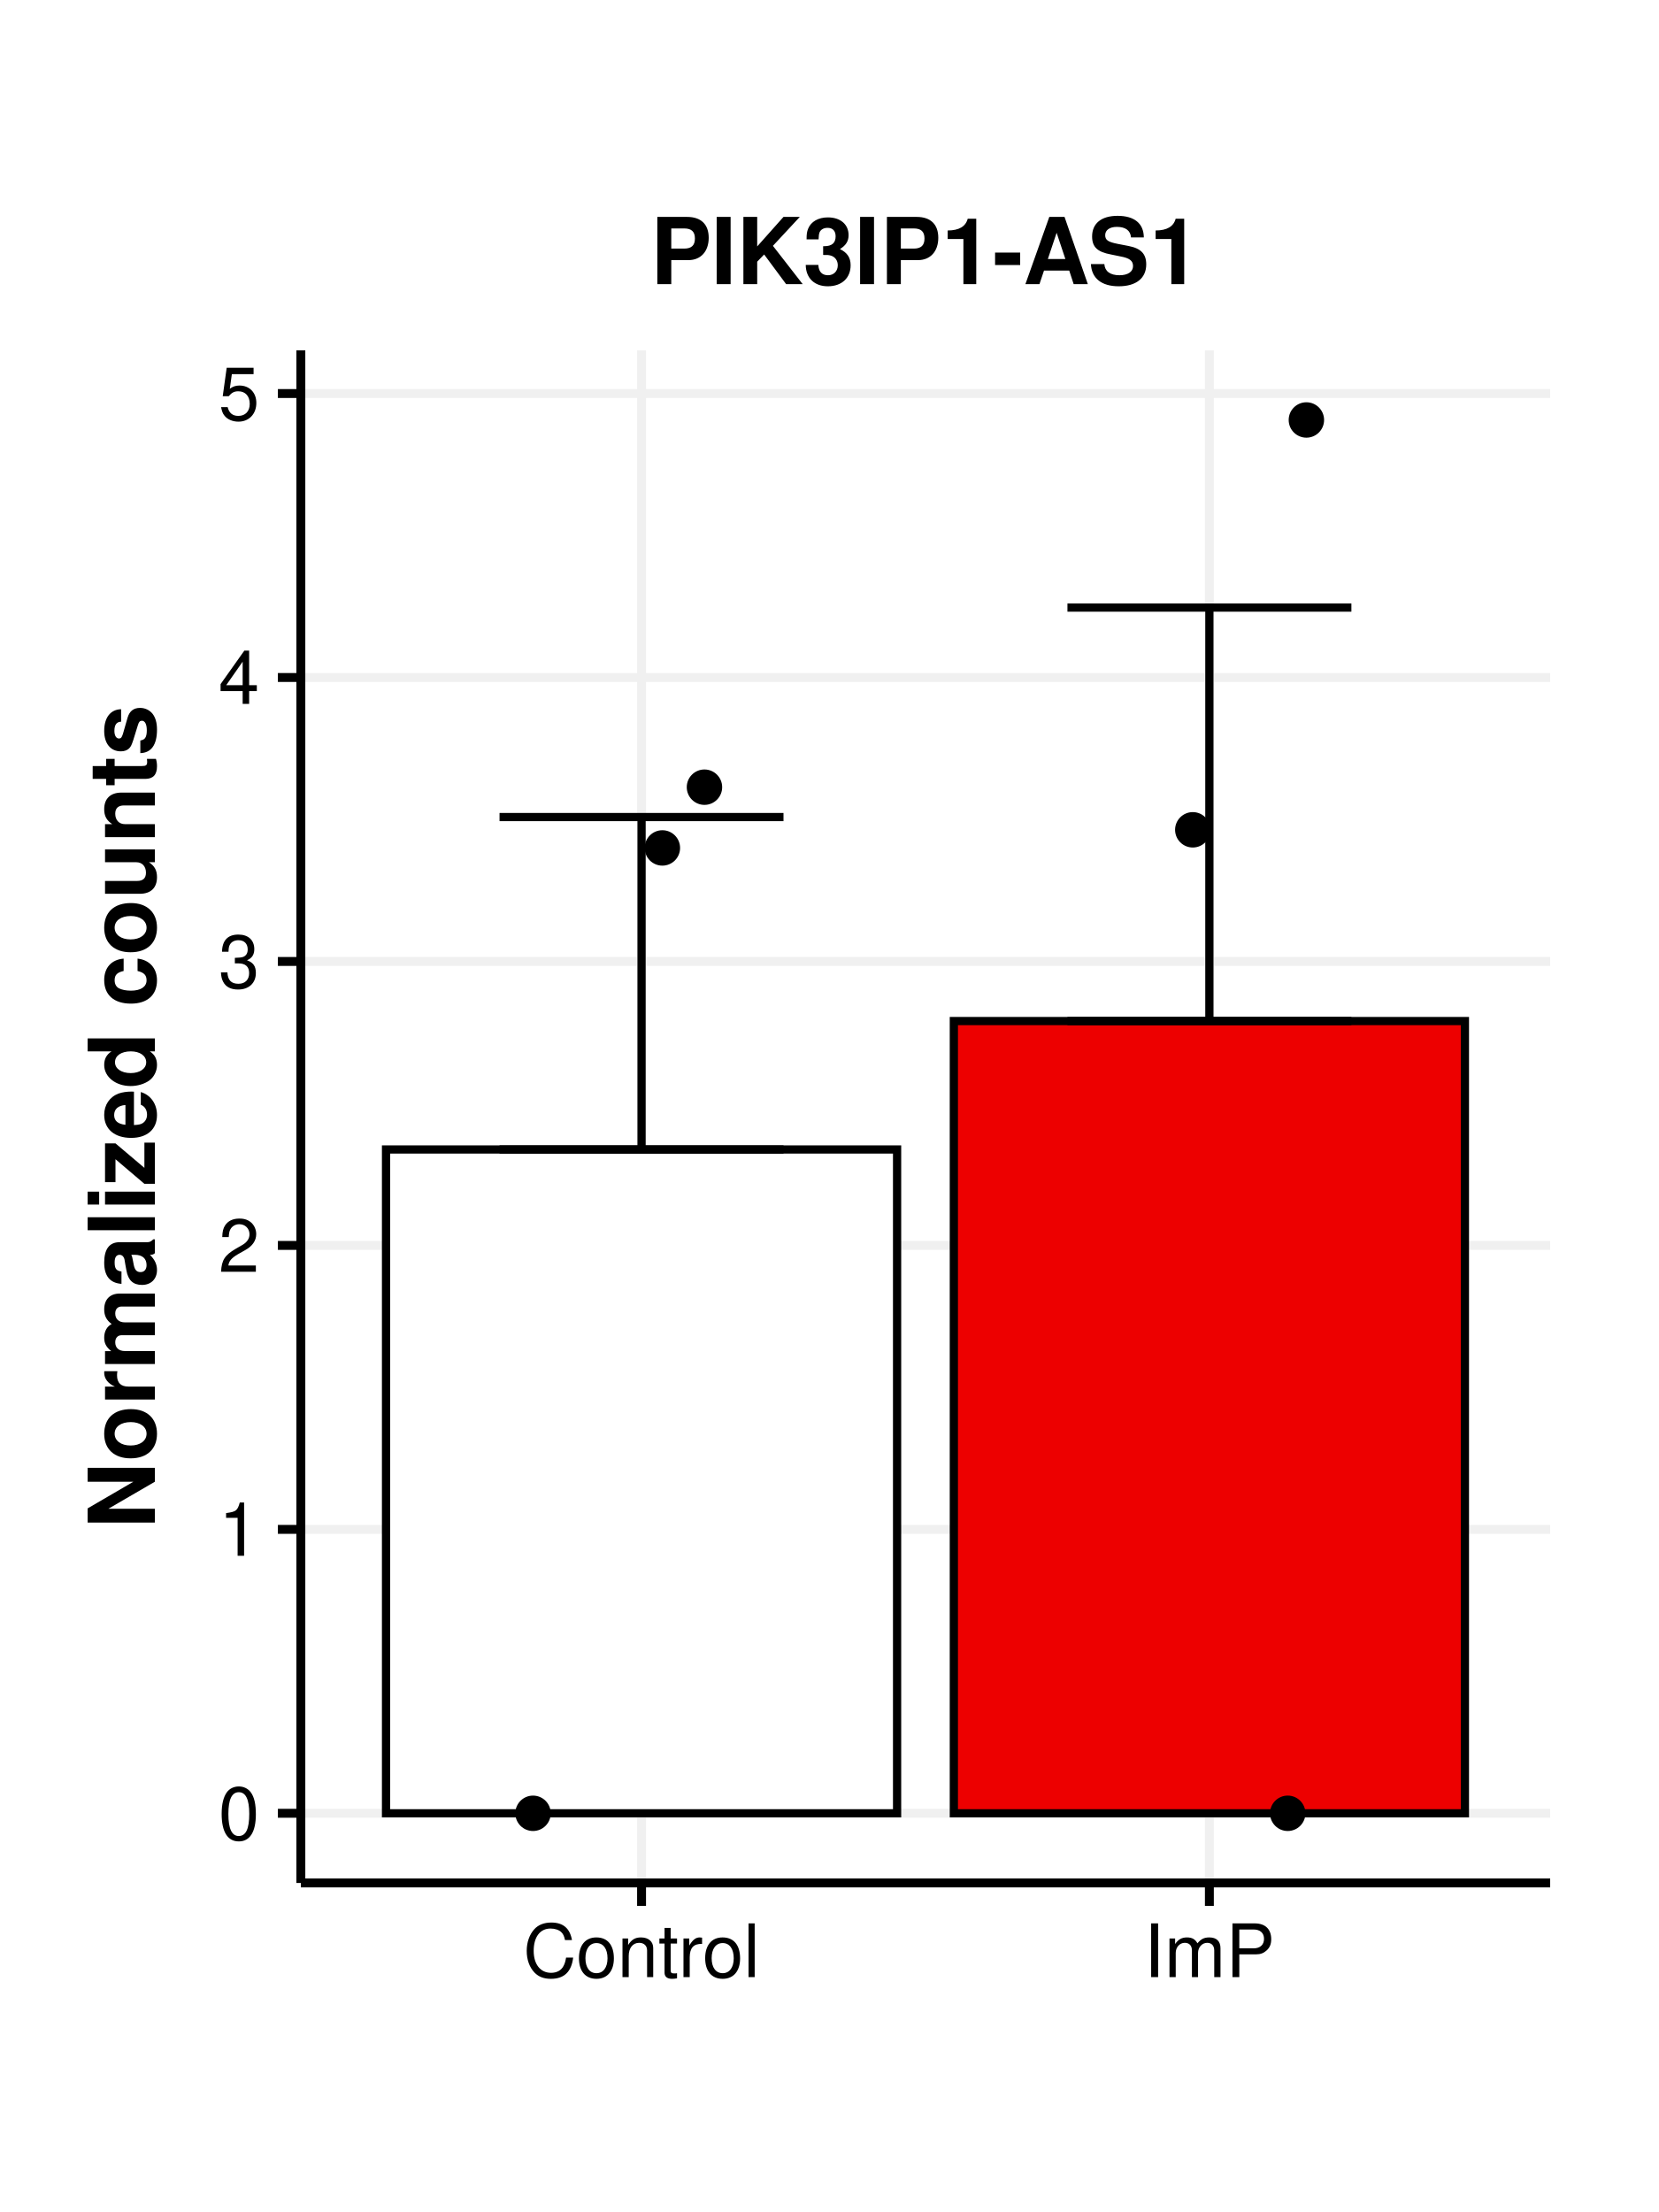
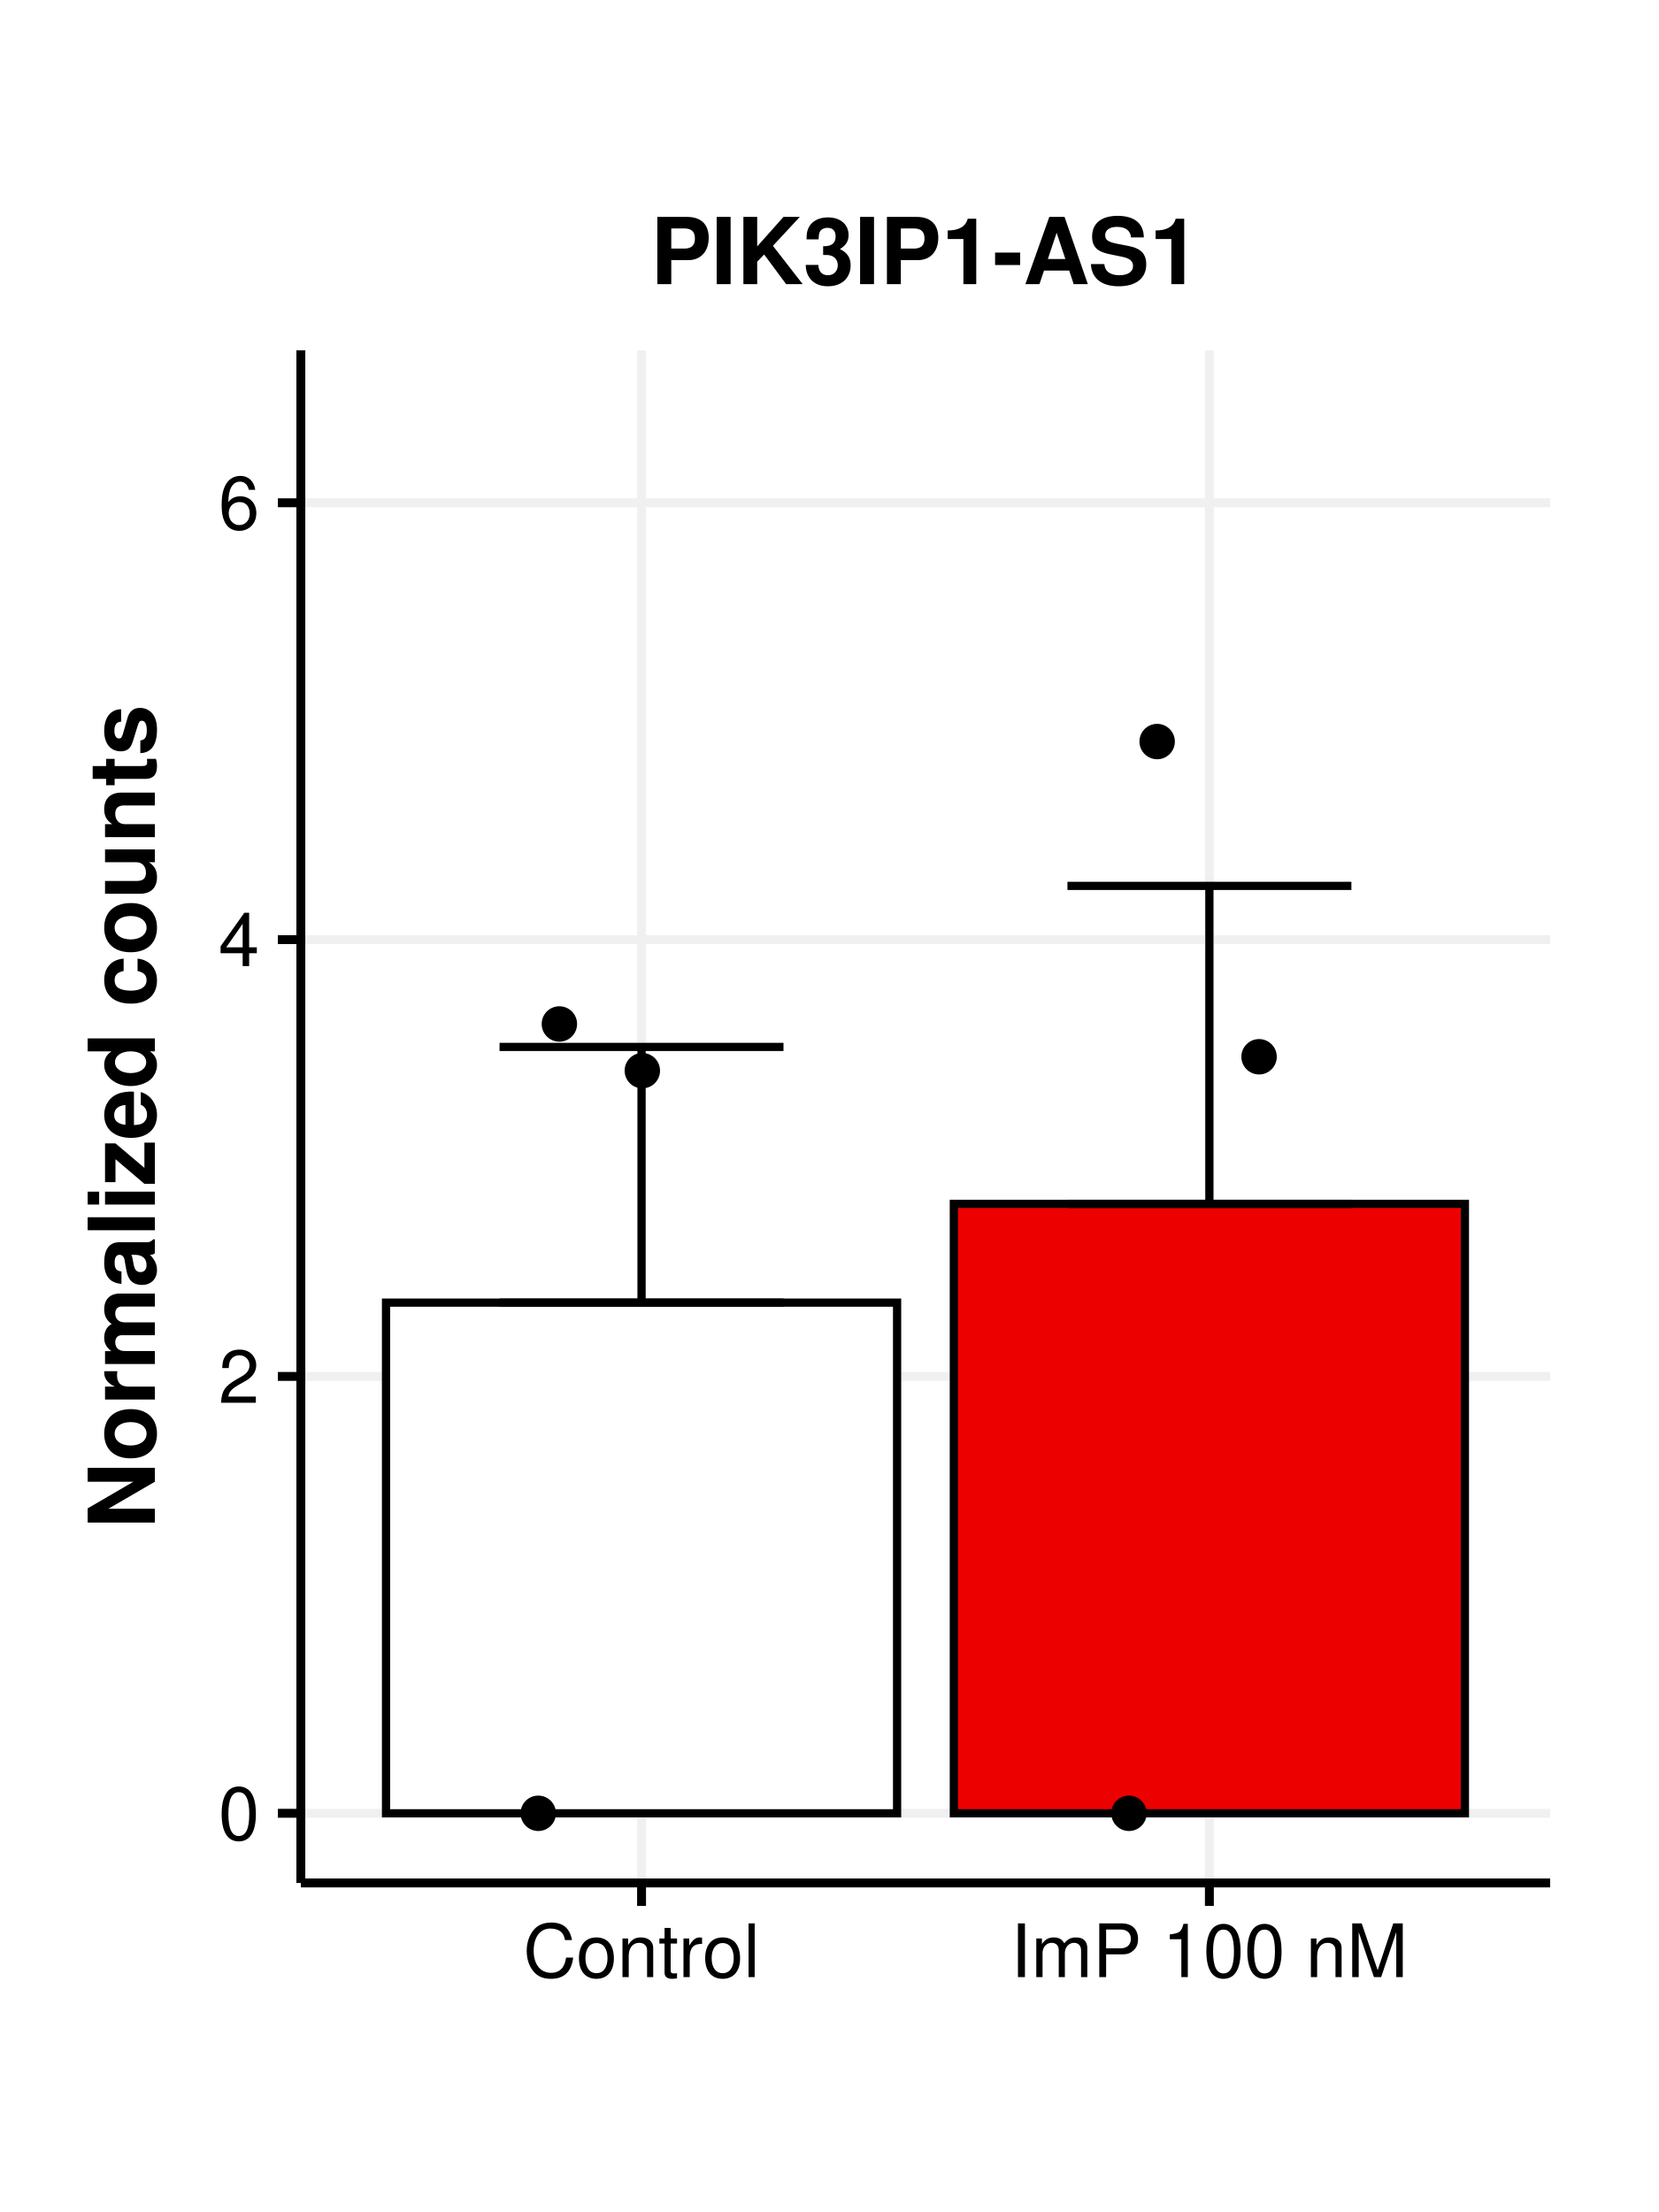
<svg xmlns="http://www.w3.org/2000/svg" class="svglite" width="216.00pt" height="288.00pt" viewBox="0 0 216.00 288.00">
  <defs>
    <style type="text/css">
    .svglite line, .svglite polyline, .svglite polygon, .svglite path, .svglite rect, .svglite circle {
      fill: none;
      stroke: #000000;
      stroke-linecap: round;
      stroke-linejoin: round;
      stroke-miterlimit: 10.00;
    }
    .svglite text {
      white-space: pre;
    }
  </style>
  </defs>
  <rect width="100%" height="100%" style="stroke: none; fill: #FFFFFF;" />
  <defs>
    <clipPath id="cpMC4wMHwyMTYuMDB8MC4wMHwyODguMDA=">
      <rect x="0.00" y="0.00" width="216.00" height="288.00" />
    </clipPath>
  </defs>
  <g clip-path="url(#cpMC4wMHwyMTYuMDB8MC4wMHwyODguMDA=)">
    <rect x="0" y="0.00" width="216.00" height="288.00" style="stroke-width: 1.16; stroke: none; fill: #FFFFFF;" />
  </g>
  <defs>
    <clipPath id="cpMzkuMTd8MjAxLjgzfDQ1LjYxfDI0NS4xNg==">
      <rect x="39.17" y="45.61" width="162.66" height="199.55" />
    </clipPath>
  </defs>
  <g clip-path="url(#cpMzkuMTd8MjAxLjgzfDQ1LjYxfDI0NS4xNg==)">
    <rect x="39.17" y="45.61" width="162.66" height="199.55" style="stroke-width: 1.16; stroke: none; fill: #FFFFFF;" />
    <polyline points="39.17,236.09 201.83,236.09 " style="stroke-width: 1.16; stroke: #F0F0F0; stroke-linecap: butt;" />
-     <polyline points="39.17,199.12 201.83,199.12 " style="stroke-width: 1.16; stroke: #F0F0F0; stroke-linecap: butt;" />
-     <polyline points="39.17,162.15 201.83,162.15 " style="stroke-width: 1.16; stroke: #F0F0F0; stroke-linecap: butt;" />
-     <polyline points="39.17,125.18 201.83,125.18 " style="stroke-width: 1.16; stroke: #F0F0F0; stroke-linecap: butt;" />
-     <polyline points="39.17,88.21 201.83,88.21 " style="stroke-width: 1.16; stroke: #F0F0F0; stroke-linecap: butt;" />
-     <polyline points="39.17,51.24 201.83,51.24 " style="stroke-width: 1.16; stroke: #F0F0F0; stroke-linecap: butt;" />
+     <polyline points="39.17,179.21 201.83,179.21 " style="stroke-width: 1.16; stroke: #F0F0F0; stroke-linecap: butt;" />
+     <polyline points="39.17,122.34 201.83,122.34 " style="stroke-width: 1.16; stroke: #F0F0F0; stroke-linecap: butt;" />
+     <polyline points="39.17,65.46 201.83,65.46 " style="stroke-width: 1.16; stroke: #F0F0F0; stroke-linecap: butt;" />
    <polyline points="83.53,245.16 83.53,45.61 " style="stroke-width: 1.16; stroke: #F0F0F0; stroke-linecap: butt;" />
    <polyline points="157.46,245.16 157.46,45.61 " style="stroke-width: 1.16; stroke: #F0F0F0; stroke-linecap: butt;" />
-     <text x="157.46" y="54.68" text-anchor="middle" style="font-size: 11.04px; font-family: &quot;Arial&quot;;" textLength="3.07px" lengthAdjust="spacingAndGlyphs"> </text>
-     <rect x="50.26" y="149.66" width="66.54" height="86.43" style="stroke-width: 1.07; stroke-linecap: butt; stroke-linejoin: miter; fill: #FFFFFF;" />
-     <rect x="124.19" y="132.94" width="66.54" height="103.15" style="stroke-width: 1.07; stroke-linecap: butt; stroke-linejoin: miter; fill: #ED0000;" />
-     <polyline points="65.04,106.38 102.01,106.38 " style="stroke-width: 1.07; stroke-linecap: butt;" />
-     <polyline points="83.53,106.38 83.53,149.66 " style="stroke-width: 1.07; stroke-linecap: butt;" />
-     <polyline points="65.04,149.66 102.01,149.66 " style="stroke-width: 1.07; stroke-linecap: butt;" />
-     <polyline points="138.98,79.11 175.95,79.11 " style="stroke-width: 1.07; stroke-linecap: butt;" />
-     <polyline points="157.46,79.11 157.46,132.94 " style="stroke-width: 1.07; stroke-linecap: butt;" />
-     <polyline points="138.98,132.94 175.95,132.94 " style="stroke-width: 1.07; stroke-linecap: butt;" />
-     <circle cx="86.24" cy="110.40" r="1.95" style="stroke-width: 0.71; fill: #000000;" />
-     <circle cx="91.72" cy="102.49" r="1.95" style="stroke-width: 0.71; fill: #000000;" />
-     <circle cx="69.40" cy="236.09" r="1.95" style="stroke-width: 0.71; fill: #000000;" />
-     <circle cx="155.30" cy="108.04" r="1.95" style="stroke-width: 0.71; fill: #000000;" />
-     <circle cx="167.66" cy="236.09" r="1.95" style="stroke-width: 0.71; fill: #000000;" />
-     <circle cx="170.09" cy="54.68" r="1.95" style="stroke-width: 0.71; fill: #000000;" />
+     <rect x="50.26" y="169.60" width="66.54" height="66.49" style="stroke-width: 1.07; stroke-linecap: butt; stroke-linejoin: miter; fill: #FFFFFF;" />
+     <rect x="124.19" y="156.74" width="66.54" height="79.35" style="stroke-width: 1.07; stroke-linecap: butt; stroke-linejoin: miter; fill: #ED0000;" />
+     <polyline points="65.04,136.31 102.01,136.31 " style="stroke-width: 1.07; stroke-linecap: butt;" />
+     <polyline points="83.53,136.31 83.53,169.60 " style="stroke-width: 1.07; stroke-linecap: butt;" />
+     <polyline points="65.04,169.60 102.01,169.60 " style="stroke-width: 1.07; stroke-linecap: butt;" />
+     <polyline points="138.98,115.34 175.95,115.34 " style="stroke-width: 1.07; stroke-linecap: butt;" />
+     <polyline points="157.46,115.34 157.46,156.74 " style="stroke-width: 1.07; stroke-linecap: butt;" />
+     <polyline points="138.98,156.74 175.95,156.74 " style="stroke-width: 1.07; stroke-linecap: butt;" />
+     <circle cx="83.63" cy="139.40" r="1.95" style="stroke-width: 0.71; fill: #000000;" />
+     <circle cx="72.83" cy="133.32" r="1.95" style="stroke-width: 0.71; fill: #000000;" />
+     <circle cx="70.08" cy="236.09" r="1.95" style="stroke-width: 0.71; fill: #000000;" />
+     <circle cx="163.93" cy="137.59" r="1.95" style="stroke-width: 0.71; fill: #000000;" />
+     <circle cx="146.99" cy="236.09" r="1.95" style="stroke-width: 0.71; fill: #000000;" />
+     <circle cx="150.66" cy="96.55" r="1.95" style="stroke-width: 0.71; fill: #000000;" />
    <rect x="39.17" y="45.61" width="162.66" height="199.55" style="stroke-width: 1.16; stroke: none;" />
  </g>
  <g clip-path="url(#cpMC4wMHwyMTYuMDB8MC4wMHwyODguMDA=)">
    <polyline points="39.17,245.16 39.17,45.61 " style="stroke-width: 1.16; stroke-linecap: butt;" />
    <text x="33.79" y="239.53" text-anchor="end" style="font-size: 9.60px; font-family: &quot;Helvetica&quot;;" textLength="5.34px" lengthAdjust="spacingAndGlyphs">0</text>
-     <text x="33.79" y="202.56" text-anchor="end" style="font-size: 9.60px; font-family: &quot;Helvetica&quot;;" textLength="5.34px" lengthAdjust="spacingAndGlyphs">1</text>
-     <text x="33.79" y="165.59" text-anchor="end" style="font-size: 9.60px; font-family: &quot;Helvetica&quot;;" textLength="5.34px" lengthAdjust="spacingAndGlyphs">2</text>
-     <text x="33.79" y="128.62" text-anchor="end" style="font-size: 9.60px; font-family: &quot;Helvetica&quot;;" textLength="5.34px" lengthAdjust="spacingAndGlyphs">3</text>
-     <text x="33.79" y="91.65" text-anchor="end" style="font-size: 9.60px; font-family: &quot;Helvetica&quot;;" textLength="5.34px" lengthAdjust="spacingAndGlyphs">4</text>
-     <text x="33.79" y="54.68" text-anchor="end" style="font-size: 9.60px; font-family: &quot;Helvetica&quot;;" textLength="5.34px" lengthAdjust="spacingAndGlyphs">5</text>
+     <text x="33.79" y="182.66" text-anchor="end" style="font-size: 9.60px; font-family: &quot;Helvetica&quot;;" textLength="5.34px" lengthAdjust="spacingAndGlyphs">2</text>
+     <text x="33.79" y="125.78" text-anchor="end" style="font-size: 9.60px; font-family: &quot;Helvetica&quot;;" textLength="5.34px" lengthAdjust="spacingAndGlyphs">4</text>
+     <text x="33.79" y="68.90" text-anchor="end" style="font-size: 9.60px; font-family: &quot;Helvetica&quot;;" textLength="5.34px" lengthAdjust="spacingAndGlyphs">6</text>
    <polyline points="36.18,236.09 39.17,236.09 " style="stroke-width: 1.16; stroke-linecap: butt;" />
-     <polyline points="36.18,199.12 39.17,199.12 " style="stroke-width: 1.16; stroke-linecap: butt;" />
-     <polyline points="36.18,162.15 39.17,162.15 " style="stroke-width: 1.16; stroke-linecap: butt;" />
-     <polyline points="36.18,125.18 39.17,125.18 " style="stroke-width: 1.16; stroke-linecap: butt;" />
-     <polyline points="36.18,88.21 39.17,88.21 " style="stroke-width: 1.16; stroke-linecap: butt;" />
-     <polyline points="36.18,51.24 39.17,51.24 " style="stroke-width: 1.16; stroke-linecap: butt;" />
+     <polyline points="36.18,179.21 39.17,179.21 " style="stroke-width: 1.16; stroke-linecap: butt;" />
+     <polyline points="36.18,122.34 39.17,122.34 " style="stroke-width: 1.16; stroke-linecap: butt;" />
+     <polyline points="36.18,65.46 39.17,65.46 " style="stroke-width: 1.16; stroke-linecap: butt;" />
    <polyline points="39.17,245.16 201.83,245.16 " style="stroke-width: 1.16; stroke-linecap: butt;" />
    <polyline points="83.53,248.15 83.53,245.16 " style="stroke-width: 1.16; stroke-linecap: butt;" />
    <polyline points="157.46,248.15 157.46,245.16 " style="stroke-width: 1.16; stroke-linecap: butt;" />
    <text x="83.53" y="257.42" text-anchor="middle" style="font-size: 9.60px; font-family: &quot;Helvetica&quot;;" textLength="30.92px" lengthAdjust="spacingAndGlyphs">Control</text>
-     <text x="157.46" y="257.42" text-anchor="middle" style="font-size: 9.60px; font-family: &quot;Helvetica&quot;;" textLength="17.06px" lengthAdjust="spacingAndGlyphs">ImP</text>
+     <text x="157.46" y="257.42" text-anchor="middle" style="font-size: 9.60px; font-family: &quot;Helvetica&quot;;" textLength="51.72px" lengthAdjust="spacingAndGlyphs">ImP 100 nM</text>
    <text transform="translate(20.16,145.39) rotate(-90)" text-anchor="middle" style="font-size: 12.00px; font-weight: bold; font-family: &quot;Helvetica&quot;;" textLength="107.35px" lengthAdjust="spacingAndGlyphs">Normalized counts</text>
    <text x="120.50" y="36.99" text-anchor="middle" style="font-size: 12.00px; font-weight: bold; font-family: &quot;Helvetica&quot;;" textLength="72.04px" lengthAdjust="spacingAndGlyphs">PIK3IP1-AS1</text>
  </g>
</svg>
